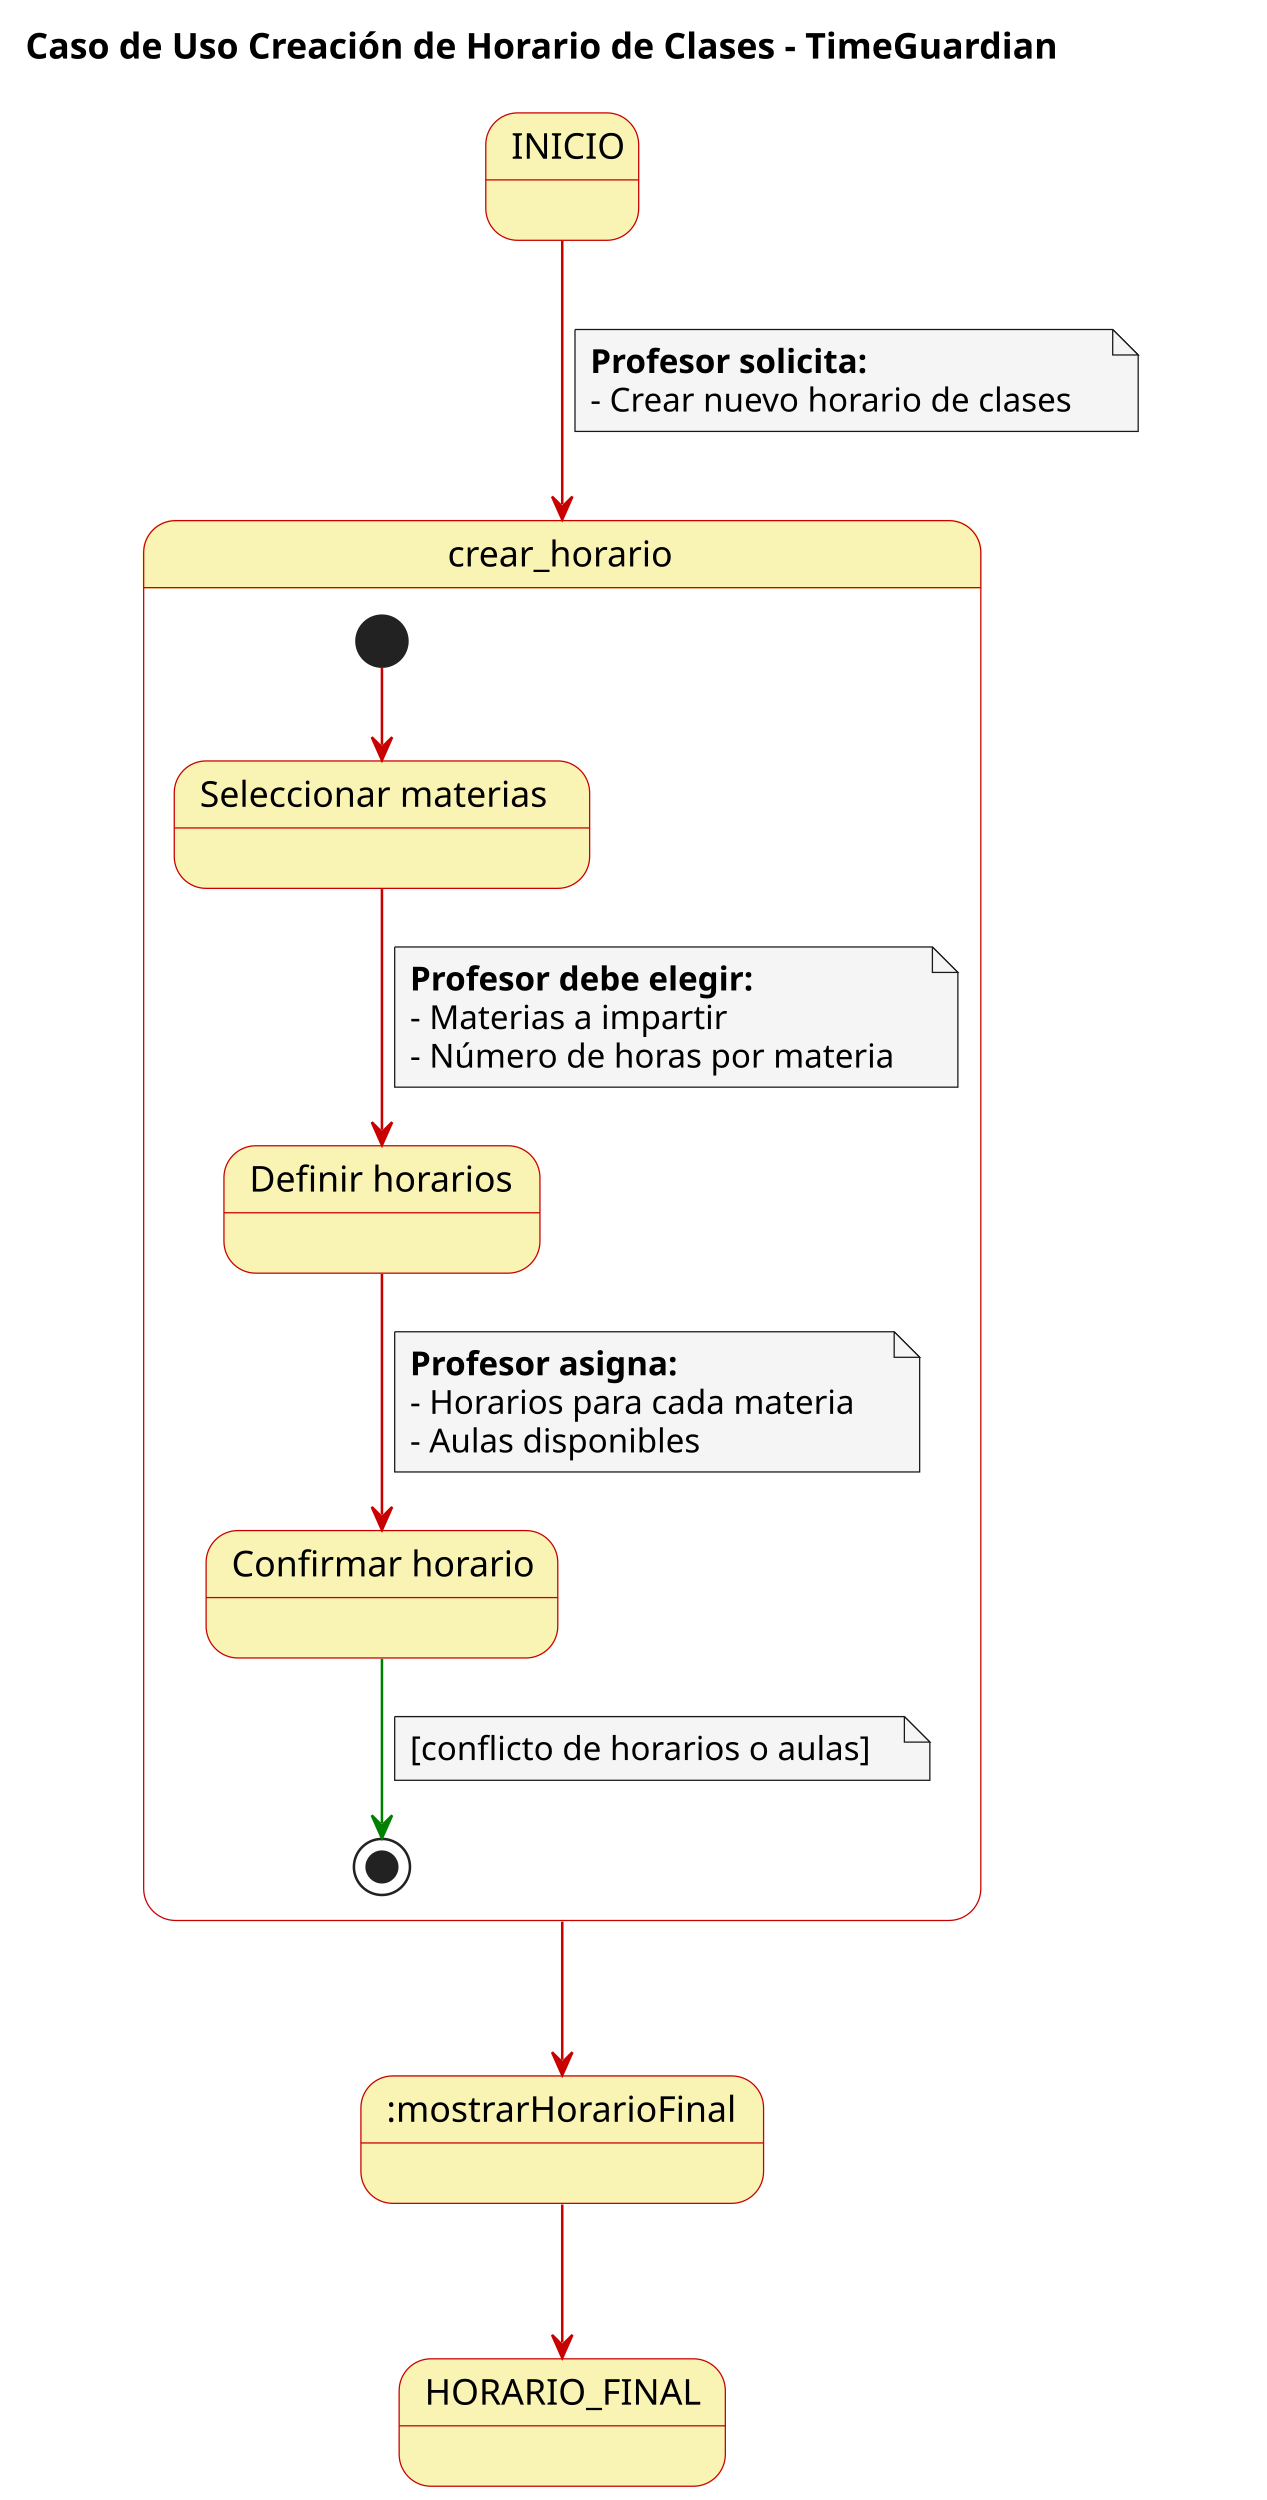
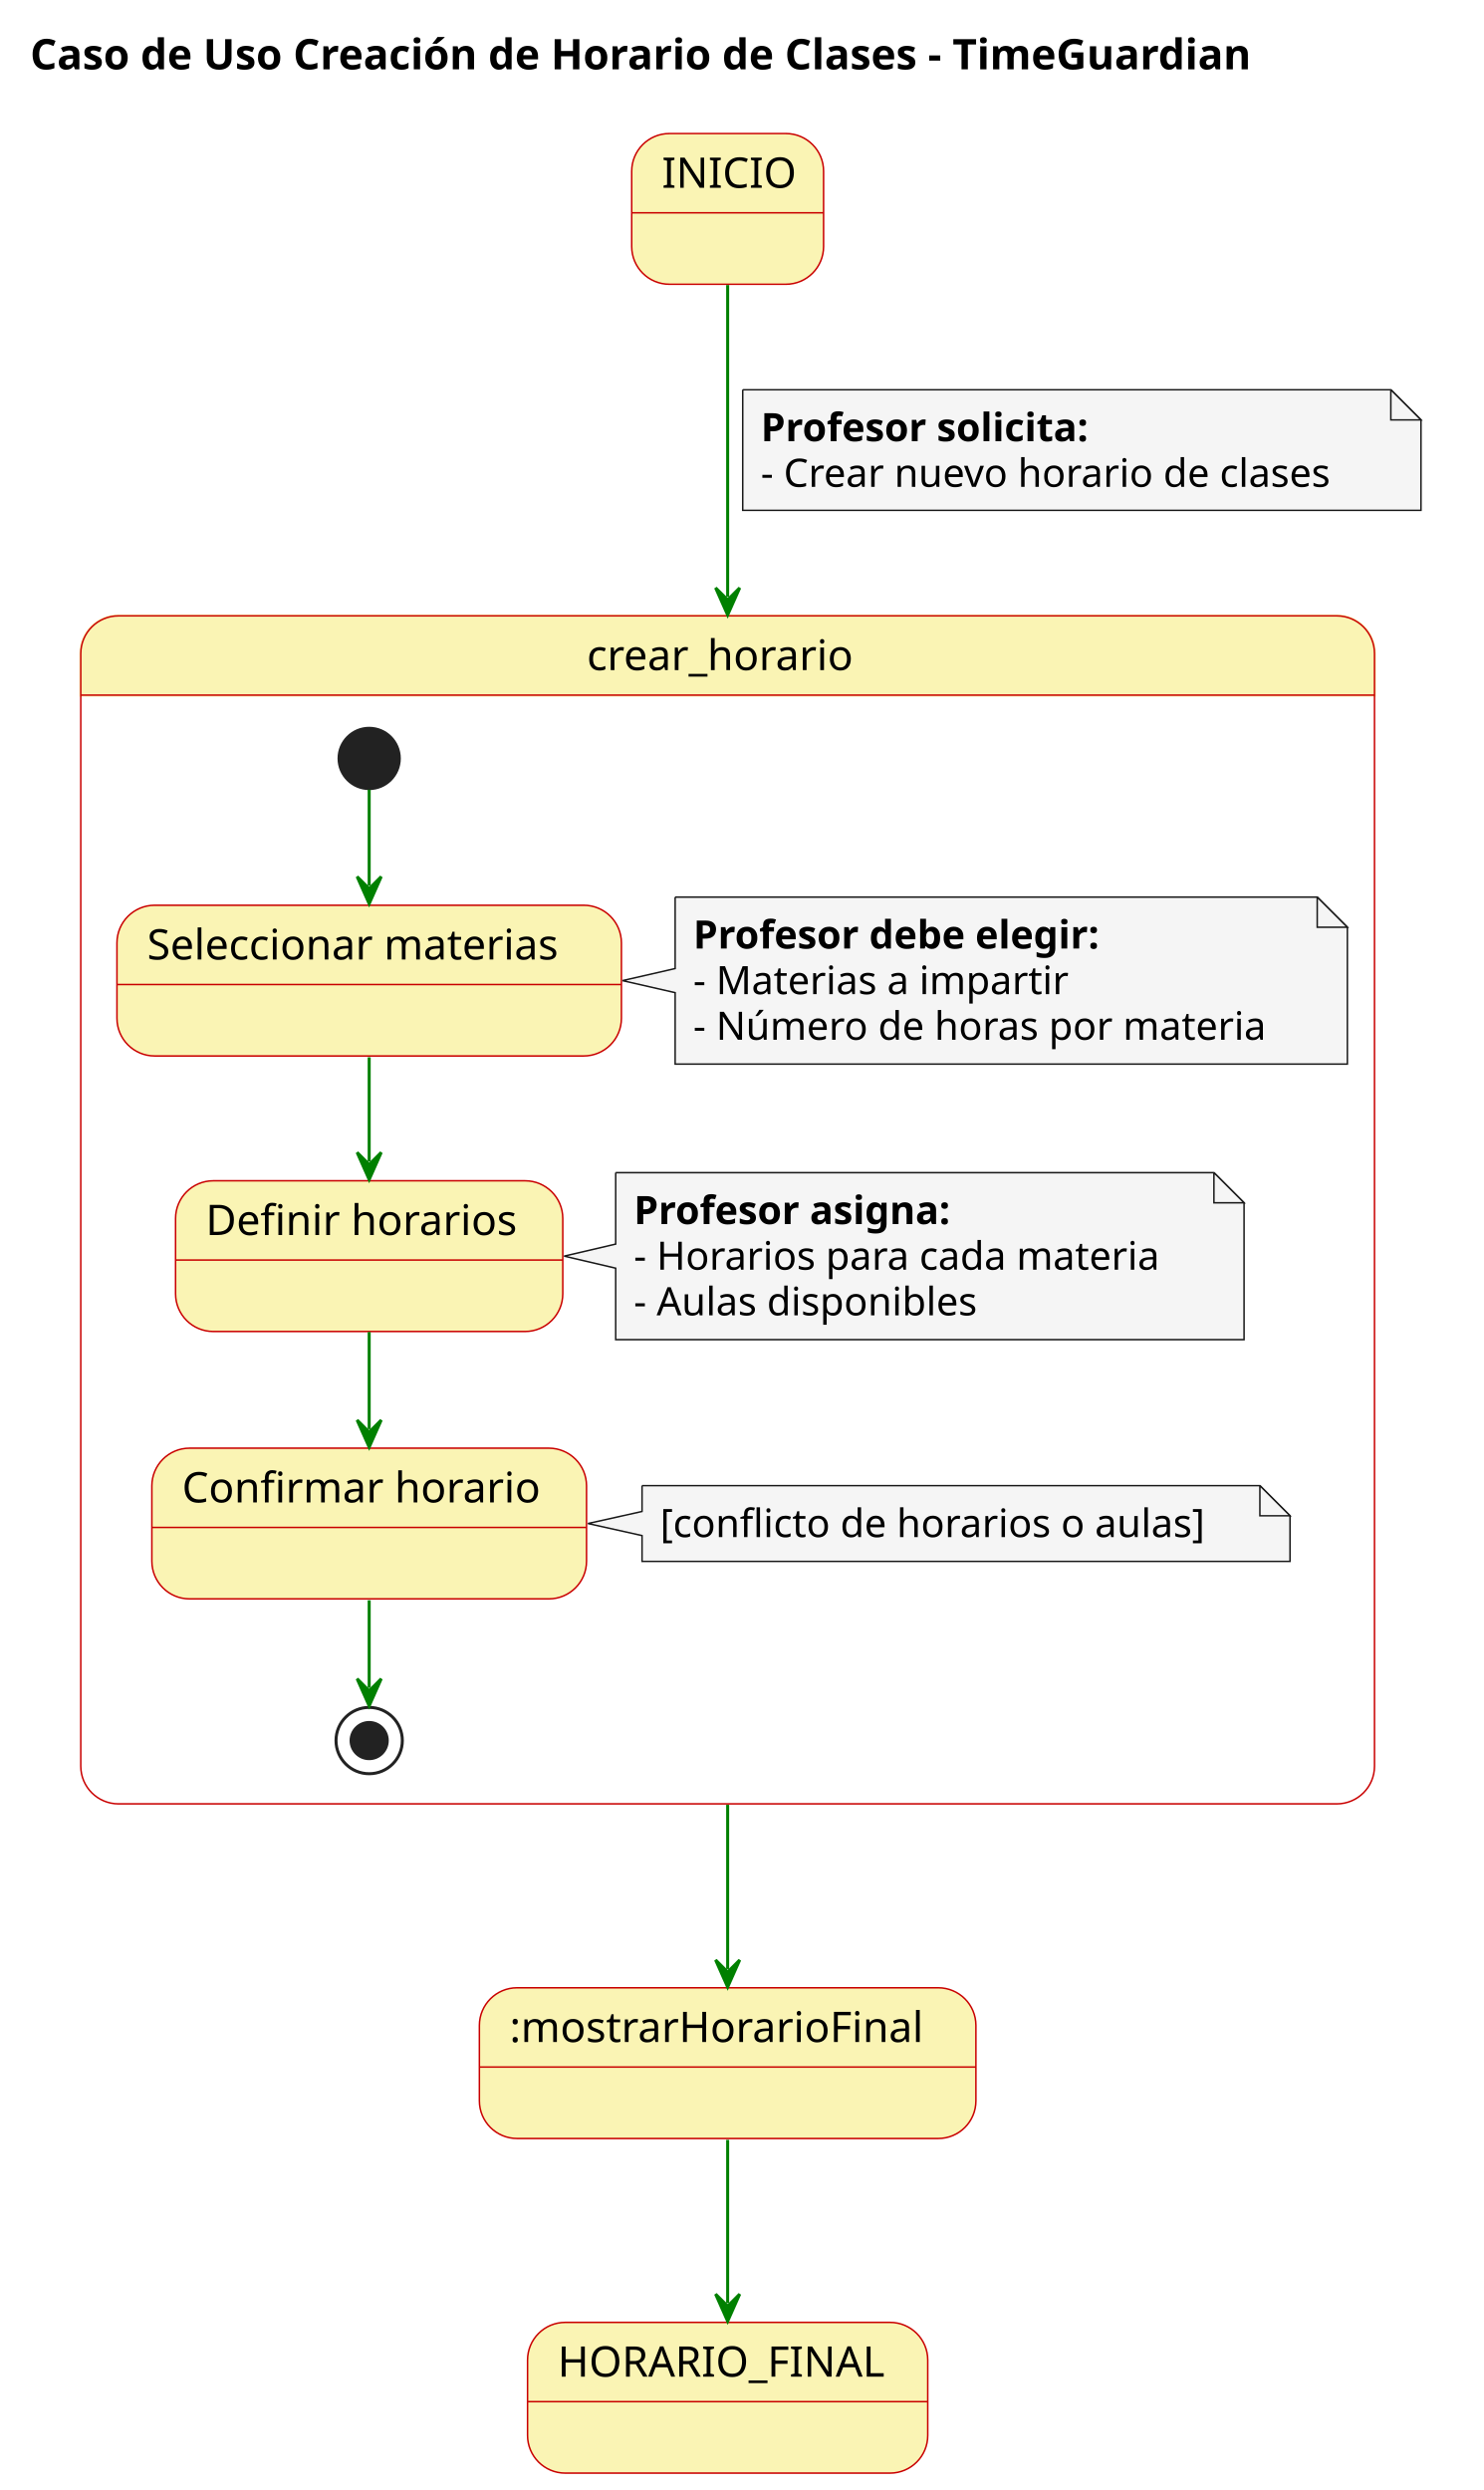
- <svg xmlns="http://www.w3.org/2000/svg" contentStyleType="text/css" height="981px" preserveAspectRatio="none" style="width:497px;height:981px;background:#FFFFFF;" version="1.1" viewBox="0 0 497 981" width="497px" zoomAndPan="magnify">
+ <svg xmlns="http://www.w3.org/2000/svg" contentStyleType="text/css" height="826px" preserveAspectRatio="none" style="width:492px;height:826px;background:#FFFFFF;" version="1.1" viewBox="0 0 492 826" width="492px" zoomAndPan="magnify">
  <defs />
  <g>
-     <text fill="#000000" font-family="sans-serif" font-size="14" font-weight="bold" lengthAdjust="spacing" textLength="469" x="10" y="22.995">Caso de Uso Creación de Horario de Clases - TimeGuardian</text>
+     <text fill="#000000" font-family="sans-serif" font-size="14" font-weight="bold" lengthAdjust="spacing" textLength="464.188" x="10" y="22.995">Caso de Uso Creación de Horario de Clases - TimeGuardian</text>
    <g id="INICIO">
-       <rect fill="#FAF4B4" height="50" rx="12.5" ry="12.5" style="stroke:#C90000;stroke-width:0.5;" width="60" x="190.625" y="44.297" />
-       <line style="stroke:#C90000;stroke-width:0.5;" x1="190.625" x2="250.625" y1="70.594" y2="70.594" />
-       <text fill="#000000" font-family="sans-serif" font-size="14" lengthAdjust="spacing" textLength="40" x="200.625" y="62.292">INICIO</text>
+       <rect fill="#FAF4B4" height="50" rx="12.5" ry="12.5" style="stroke:#C90000;stroke-width:0.5;" width="63.654" x="209.559" y="44.297" />
+       <line style="stroke:#C90000;stroke-width:0.5;" x1="209.559" x2="273.213" y1="70.594" y2="70.594" />
+       <text fill="#000000" font-family="sans-serif" font-size="14" lengthAdjust="spacing" textLength="43.654" x="219.559" y="62.292">INICIO</text>
    </g>
-     <path d="M68.875,204.297 L372.375,204.297 A12.5,12.5 0 0 1 384.875,216.797 L384.875,230.594 L56.375,230.594 L56.375,216.797 A12.5,12.5 0 0 1 68.875,204.297 " fill="#FAF4B4" style="stroke:#FAF4B4;stroke-width:1.0;" />
-     <rect fill="none" height="549.297" rx="12.5" ry="12.5" style="stroke:#C90000;stroke-width:0.5;" width="328.5" x="56.375" y="204.297" />
-     <line style="stroke:#C90000;stroke-width:0.5;" x1="56.375" x2="384.875" y1="230.594" y2="230.594" />
-     <text fill="#000000" font-family="sans-serif" font-size="14" lengthAdjust="spacing" textLength="90" x="175.625" y="222.292">crear_horario</text>
-     <g id="crear_horario.A">
-       <rect fill="#FAF4B4" height="50" rx="12.5" ry="12.5" style="stroke:#C90000;stroke-width:0.5;" width="163" x="68.375" y="298.594" />
-       <line style="stroke:#C90000;stroke-width:0.5;" x1="68.375" x2="231.375" y1="324.891" y2="324.891" />
-       <text fill="#000000" font-family="sans-serif" font-size="14" lengthAdjust="spacing" textLength="143" x="78.375" y="316.589">Seleccionar materias</text>
+     <path d="M39.299,204.297 L443.47,204.297 A12.5,12.5 0 0 1 455.97,216.797 L455.97,230.594 L26.799,230.594 L26.799,216.797 A12.5,12.5 0 0 1 39.299,204.297 " fill="#FAF4B4" style="stroke:#FAF4B4;stroke-width:1.0;" />
+     <rect fill="none" height="394.097" rx="12.5" ry="12.5" style="stroke:#C90000;stroke-width:0.5;" width="429.171" x="26.799" y="204.297" />
+     <line style="stroke:#C90000;stroke-width:0.5;" x1="26.799" x2="455.97" y1="230.594" y2="230.594" />
+     <text fill="#000000" font-family="sans-serif" font-size="14" lengthAdjust="spacing" textLength="93.386" x="194.692" y="222.292">crear_horario</text>
+     <g id="crear_horario.SeleccionarMaterias">
+       <rect fill="#FAF4B4" height="50" rx="12.5" ry="12.5" style="stroke:#C90000;stroke-width:0.5;" width="167.349" x="38.799" y="300.294" />
+       <line style="stroke:#C90000;stroke-width:0.5;" x1="38.799" x2="206.147" y1="326.591" y2="326.591" />
+       <text fill="#000000" font-family="sans-serif" font-size="14" lengthAdjust="spacing" textLength="147.349" x="48.799" y="318.289">Seleccionar materias</text>
    </g>
-     <g id="crear_horario.B">
-       <rect fill="#FAF4B4" height="50" rx="12.5" ry="12.5" style="stroke:#C90000;stroke-width:0.5;" width="124" x="87.875" y="449.594" />
-       <line style="stroke:#C90000;stroke-width:0.5;" x1="87.875" x2="211.875" y1="475.891" y2="475.891" />
-       <text fill="#000000" font-family="sans-serif" font-size="14" lengthAdjust="spacing" textLength="104" x="97.875" y="467.589">Definir horarios</text>
+     <g id="crear_horario.DefinirHorarios">
+       <rect fill="#FAF4B4" height="50" rx="12.5" ry="12.5" style="stroke:#C90000;stroke-width:0.5;" width="128.459" x="58.239" y="391.694" />
+       <line style="stroke:#C90000;stroke-width:0.5;" x1="58.239" x2="186.698" y1="417.991" y2="417.991" />
+       <text fill="#000000" font-family="sans-serif" font-size="14" lengthAdjust="spacing" textLength="108.459" x="68.239" y="409.689">Definir horarios</text>
    </g>
-     <g id="crear_horario.C">
-       <rect fill="#FAF4B4" height="50" rx="12.5" ry="12.5" style="stroke:#C90000;stroke-width:0.5;" width="138" x="80.875" y="600.594" />
-       <line style="stroke:#C90000;stroke-width:0.5;" x1="80.875" x2="218.875" y1="626.891" y2="626.891" />
-       <text fill="#000000" font-family="sans-serif" font-size="14" lengthAdjust="spacing" textLength="118" x="90.875" y="618.589">Confirmar horario</text>
+     <g id="crear_horario.ConfirmarHorario">
+       <rect fill="#FAF4B4" height="50" rx="12.5" ry="12.5" style="stroke:#C90000;stroke-width:0.5;" width="144.195" x="50.379" y="480.394" />
+       <line style="stroke:#C90000;stroke-width:0.5;" x1="50.379" x2="194.574" y1="506.691" y2="506.691" />
+       <text fill="#000000" font-family="sans-serif" font-size="14" lengthAdjust="spacing" textLength="124.195" x="60.379" y="498.389">Confirmar horario</text>
    </g>
-     <ellipse cx="149.875" cy="251.594" fill="#222222" rx="10" ry="10" style="stroke:#222222;stroke-width:1.0;" />
-     <ellipse cx="149.875" cy="732.594" fill="none" rx="11" ry="11" style="stroke:#222222;stroke-width:1.0;" />
-     <ellipse cx="149.875" cy="732.594" fill="#222222" rx="6" ry="6" style="stroke:#222222;stroke-width:1.0;" />
-     <g id="link_*start*crear_horario_A">
-       <path d="M149.875,262.034 C149.875,271.294 149.875,279.784 149.875,292.274 " fill="none" id="*start*crear_horario-to-A" style="stroke:#C90000;stroke-width:1.0;" />
-       <polygon fill="#C90000" points="149.875,298.274,153.875,289.274,149.875,293.274,145.875,289.274,149.875,298.274" style="stroke:#C90000;stroke-width:1.0;" />
+     <ellipse cx="122.469" cy="251.594" fill="#222222" rx="10" ry="10" style="stroke:#222222;stroke-width:1.0;" />
+     <g id="elem_GMN10">
+       <path d="M223.969,297.594 L223.969,321.294 L206.499,325.294 L223.969,329.294 L223.969,352.992 A0,0 0 0 0 223.969,352.992 L446.97,352.992 A0,0 0 0 0 446.97,352.992 L446.97,307.594 L436.97,297.594 L223.969,297.594 A0,0 0 0 0 223.969,297.594 " fill="#F5F5F5" style="stroke:#181818;stroke-width:0.5;" />
+       <path d="M436.97,297.594 L436.97,307.594 L446.97,307.594 L436.97,297.594 " fill="#F5F5F5" style="stroke:#181818;stroke-width:0.5;" />
+       <text fill="#000000" font-family="sans-serif" font-size="13" font-weight="bold" lengthAdjust="spacing" textLength="155.181" x="229.969" y="314.661">Profesor debe elegir:</text>
+       <text fill="#000000" font-family="sans-serif" font-size="13" lengthAdjust="spacing" textLength="132.92" x="229.969" y="329.793">- Materias a impartir</text>
+       <text fill="#000000" font-family="sans-serif" font-size="13" lengthAdjust="spacing" textLength="202.001" x="229.969" y="344.926">- Número de horas por materia</text>
    </g>
-     <g id="link_A_B">
-       <path d="M149.875,348.864 C149.875,376.574 149.875,415.634 149.875,443.334 " fill="none" id="A-to-B" style="stroke:#C90000;stroke-width:1.0;" />
-       <polygon fill="#C90000" points="149.875,449.334,153.875,440.334,149.875,444.334,145.875,440.334,149.875,449.334" style="stroke:#C90000;stroke-width:1.0;" />
-       <path d="M154.875,371.594 L154.875,426.594 L375.875,426.594 L375.875,381.594 L365.875,371.594 L154.875,371.594 " fill="#F5F5F5" style="stroke:#181818;stroke-width:0.5;" />
-       <path d="M365.875,371.594 L365.875,381.594 L375.875,381.594 L365.875,371.594 " fill="#F5F5F5" style="stroke:#181818;stroke-width:0.5;" />
-       <text fill="#000000" font-family="sans-serif" font-size="13" font-weight="bold" lengthAdjust="spacing" textLength="158" x="160.875" y="388.661">Profesor debe elegir:</text>
-       <text fill="#000000" font-family="sans-serif" font-size="13" lengthAdjust="spacing" textLength="130" x="160.875" y="403.793">- Materias a impartir</text>
-       <text fill="#000000" font-family="sans-serif" font-size="13" lengthAdjust="spacing" textLength="200" x="160.875" y="418.926">- Número de horas por materia</text>
+     <g id="elem_GMN14">
+       <path d="M204.249,388.994 L204.249,412.694 L187.139,416.694 L204.249,420.694 L204.249,444.392 A0,0 0 0 0 204.249,444.392 L412.701,444.392 A0,0 0 0 0 412.701,444.392 L412.701,398.994 L402.701,388.994 L204.249,388.994 A0,0 0 0 0 204.249,388.994 " fill="#F5F5F5" style="stroke:#181818;stroke-width:0.5;" />
+       <path d="M402.701,388.994 L402.701,398.994 L412.701,398.994 L402.701,388.994 " fill="#F5F5F5" style="stroke:#181818;stroke-width:0.5;" />
+       <text fill="#000000" font-family="sans-serif" font-size="13" font-weight="bold" lengthAdjust="spacing" textLength="120.447" x="210.249" y="406.061">Profesor asigna:</text>
+       <text fill="#000000" font-family="sans-serif" font-size="13" lengthAdjust="spacing" textLength="187.453" x="210.249" y="421.193">- Horarios para cada materia</text>
+       <text fill="#000000" font-family="sans-serif" font-size="13" lengthAdjust="spacing" textLength="121.767" x="210.249" y="436.326">- Aulas disponibles</text>
    </g>
-     <g id="link_B_C">
-       <path d="M149.875,499.864 C149.875,527.574 149.875,566.634 149.875,594.334 " fill="none" id="B-to-C" style="stroke:#C90000;stroke-width:1.0;" />
-       <polygon fill="#C90000" points="149.875,600.334,153.875,591.334,149.875,595.334,145.875,591.334,149.875,600.334" style="stroke:#C90000;stroke-width:1.0;" />
-       <path d="M154.875,522.594 L154.875,577.594 L360.875,577.594 L360.875,532.594 L350.875,522.594 L154.875,522.594 " fill="#F5F5F5" style="stroke:#181818;stroke-width:0.5;" />
-       <path d="M350.875,522.594 L350.875,532.594 L360.875,532.594 L350.875,522.594 " fill="#F5F5F5" style="stroke:#181818;stroke-width:0.5;" />
-       <text fill="#000000" font-family="sans-serif" font-size="13" font-weight="bold" lengthAdjust="spacing" textLength="122" x="160.875" y="539.661">Profesor asigna:</text>
-       <text fill="#000000" font-family="sans-serif" font-size="13" lengthAdjust="spacing" textLength="185" x="160.875" y="554.793">- Horarios para cada materia</text>
-       <text fill="#000000" font-family="sans-serif" font-size="13" lengthAdjust="spacing" textLength="119" x="160.875" y="569.926">- Aulas disponibles</text>
+     <g id="elem_GMN18">
+       <path d="M212.989,492.824 L212.989,501.394 L195.039,505.394 L212.989,509.394 L212.989,517.957 A0,0 0 0 0 212.989,517.957 L427.948,517.957 A0,0 0 0 0 427.948,517.957 L427.948,502.824 L417.948,492.824 L212.989,492.824 A0,0 0 0 0 212.989,492.824 " fill="#F5F5F5" style="stroke:#181818;stroke-width:0.5;" />
+       <path d="M417.948,492.824 L417.948,502.824 L427.948,502.824 L417.948,492.824 " fill="#F5F5F5" style="stroke:#181818;stroke-width:0.5;" />
+       <text fill="#000000" font-family="sans-serif" font-size="13" lengthAdjust="spacing" textLength="193.959" x="218.989" y="509.891">[conflicto de horarios o aulas]</text>
    </g>
-     <g id="link_C_*end*crear_horario">
-       <path d="M149.875,650.944 C149.875,673.244 149.875,699.154 149.875,715.334 " fill="none" id="C-to-*end*crear_horario" style="stroke:#008000;stroke-width:1.0;" />
-       <polygon fill="#008000" points="149.875,721.334,153.875,712.334,149.875,716.334,145.875,712.334,149.875,721.334" style="stroke:#008000;stroke-width:1.0;" />
-       <path d="M154.875,673.594 L154.875,698.594 L364.875,698.594 L364.875,683.594 L354.875,673.594 L154.875,673.594 " fill="#F5F5F5" style="stroke:#181818;stroke-width:0.5;" />
-       <path d="M354.875,673.594 L354.875,683.594 L364.875,683.594 L354.875,673.594 " fill="#F5F5F5" style="stroke:#181818;stroke-width:0.5;" />
-       <text fill="#000000" font-family="sans-serif" font-size="13" lengthAdjust="spacing" textLength="189" x="160.875" y="690.661">[conflicto de horarios o aulas]</text>
+     <ellipse cx="122.469" cy="577.394" fill="none" rx="11" ry="11" style="stroke:#222222;stroke-width:1.0;" />
+     <ellipse cx="122.469" cy="577.394" fill="#222222" rx="6" ry="6" style="stroke:#222222;stroke-width:1.0;" />
+     <g id="link_*start*crear_horario_SeleccionarMaterias">
+       <path d="M122.469,261.974 C122.469,271.534 122.469,280.784 122.469,293.804 " fill="none" id="*start*crear_horario-to-SeleccionarMaterias" style="stroke:#008000;stroke-width:1.0;" />
+       <polygon fill="#008000" points="122.469,299.804,126.469,290.804,122.469,294.804,118.469,290.804,122.469,299.804" style="stroke:#008000;stroke-width:1.0;" />
+     </g>
+     <g id="link_SeleccionarMaterias_DefinirHorarios">
+       <path d="M122.469,350.724 C122.469,363.344 122.469,372.684 122.469,385.294 " fill="none" id="SeleccionarMaterias-to-DefinirHorarios" style="stroke:#008000;stroke-width:1.0;" />
+       <polygon fill="#008000" points="122.469,391.294,126.469,382.294,122.469,386.294,118.469,382.294,122.469,391.294" style="stroke:#008000;stroke-width:1.0;" />
+     </g>
+     <g id="link_DefinirHorarios_ConfirmarHorario">
+       <path d="M122.469,441.844 C122.469,453.774 122.469,462.124 122.469,474.074 " fill="none" id="DefinirHorarios-to-ConfirmarHorario" style="stroke:#008000;stroke-width:1.0;" />
+       <polygon fill="#008000" points="122.469,480.074,126.469,471.074,122.469,475.074,118.469,471.074,122.469,480.074" style="stroke:#008000;stroke-width:1.0;" />
+     </g>
+     <g id="link_ConfirmarHorario_*end*crear_horario">
+       <path d="M122.469,530.874 C122.469,542.864 122.469,550.664 122.469,559.894 " fill="none" id="ConfirmarHorario-to-*end*crear_horario" style="stroke:#008000;stroke-width:1.0;" />
+       <polygon fill="#008000" points="122.469,565.894,126.469,556.894,122.469,560.894,118.469,556.894,122.469,565.894" style="stroke:#008000;stroke-width:1.0;" />
    </g>
    <g id=":mostrarHorarioFinal">
-       <rect fill="#FAF4B4" height="50" rx="12.5" ry="12.5" style="stroke:#C90000;stroke-width:0.5;" width="158" x="141.625" y="814.597" />
-       <line style="stroke:#C90000;stroke-width:0.5;" x1="141.625" x2="299.625" y1="840.894" y2="840.894" />
-       <text fill="#000000" font-family="sans-serif" font-size="14" lengthAdjust="spacing" textLength="138" x="151.625" y="832.592">:mostrarHorarioFinal</text>
+       <rect fill="#FAF4B4" height="50" rx="12.5" ry="12.5" style="stroke:#C90000;stroke-width:0.5;" width="164.717" x="159.029" y="659.397" />
+       <line style="stroke:#C90000;stroke-width:0.5;" x1="159.029" x2="323.745" y1="685.694" y2="685.694" />
+       <text fill="#000000" font-family="sans-serif" font-size="14" lengthAdjust="spacing" textLength="144.717" x="169.029" y="677.392">:mostrarHorarioFinal</text>
    </g>
    <g id="HORARIO_FINAL">
-       <rect fill="#FAF4B4" height="50" rx="12.5" ry="12.5" style="stroke:#C90000;stroke-width:0.5;" width="128" x="156.625" y="925.597" />
-       <line style="stroke:#C90000;stroke-width:0.5;" x1="156.625" x2="284.625" y1="951.894" y2="951.894" />
-       <text fill="#000000" font-family="sans-serif" font-size="14" lengthAdjust="spacing" textLength="108" x="166.625" y="943.592">HORARIO_FINAL</text>
+       <rect fill="#FAF4B4" height="50" rx="12.5" ry="12.5" style="stroke:#C90000;stroke-width:0.5;" width="132.759" x="175.009" y="770.397" />
+       <line style="stroke:#C90000;stroke-width:0.5;" x1="175.009" x2="307.767" y1="796.694" y2="796.694" />
+       <text fill="#000000" font-family="sans-serif" font-size="14" lengthAdjust="spacing" textLength="112.759" x="185.009" y="788.392">HORARIO_FINAL</text>
    </g>
    <g id="link_INICIO_crear_horario">
-       <path d="M220.625,94.577 C220.625,118.747 220.625,152.677 220.625,197.857 " fill="none" id="INICIO-to-crear_horario" style="stroke:#C90000;stroke-width:1.0;" />
-       <polygon fill="#C90000" points="220.625,203.857,224.625,194.857,220.625,198.857,216.625,194.857,220.625,203.857" style="stroke:#C90000;stroke-width:1.0;" />
-       <path d="M225.625,129.297 L225.625,169.297 L446.625,169.297 L446.625,139.297 L436.625,129.297 L225.625,129.297 " fill="#F5F5F5" style="stroke:#181818;stroke-width:0.5;" />
-       <path d="M436.625,129.297 L436.625,139.297 L446.625,139.297 L436.625,129.297 " fill="#F5F5F5" style="stroke:#181818;stroke-width:0.5;" />
-       <text fill="#000000" font-family="sans-serif" font-size="13" font-weight="bold" lengthAdjust="spacing" textLength="125" x="231.625" y="146.364">Profesor solicita:</text>
-       <text fill="#000000" font-family="sans-serif" font-size="13" lengthAdjust="spacing" textLength="200" x="231.625" y="161.497">- Crear nuevo horario de clases</text>
+       <path d="M241.389,94.567 C241.389,119.277 241.389,154.117 241.389,198.007 " fill="none" id="INICIO-to-crear_horario" style="stroke:#008000;stroke-width:1.0;" />
+       <polygon fill="#008000" points="241.389,204.007,245.389,195.007,241.389,199.007,237.389,195.007,241.389,204.007" style="stroke:#008000;stroke-width:1.0;" />
+       <path d="M246.389,129.297 L246.389,169.297 L471.389,169.297 L471.389,139.297 L461.389,129.297 L246.389,129.297 " fill="#F5F5F5" style="stroke:#181818;stroke-width:0.5;" />
+       <path d="M461.389,129.297 L461.389,139.297 L471.389,139.297 L461.389,129.297 " fill="#F5F5F5" style="stroke:#181818;stroke-width:0.5;" />
+       <text fill="#000000" font-family="sans-serif" font-size="13" font-weight="bold" lengthAdjust="spacing" textLength="124.877" x="252.389" y="146.364">Profesor solicita:</text>
+       <text fill="#000000" font-family="sans-serif" font-size="13" lengthAdjust="spacing" textLength="204.141" x="252.389" y="161.497">- Crear nuevo horario de clases</text>
    </g>
    <g id="link_crear_horario_:mostrarHorarioFinal">
-       <path d="M220.625,754.057 C220.625,778.297 220.625,793.287 220.625,808.297 " fill="none" id="crear_horario-to-:mostrarHorarioFinal" style="stroke:#C90000;stroke-width:1.0;" />
-       <polygon fill="#C90000" points="220.625,814.297,224.625,805.297,220.625,809.297,216.625,805.297,220.625,814.297" style="stroke:#C90000;stroke-width:1.0;" />
+       <path d="M241.389,598.697 C241.389,622.587 241.389,637.907 241.389,653.177 " fill="none" id="crear_horario-to-:mostrarHorarioFinal" style="stroke:#008000;stroke-width:1.0;" />
+       <polygon fill="#008000" points="241.389,659.177,245.389,650.177,241.389,654.177,237.389,650.177,241.389,659.177" style="stroke:#008000;stroke-width:1.0;" />
    </g>
    <g id="link_:mostrarHorarioFinal_HORARIO_FINAL">
-       <path d="M220.625,865.057 C220.625,883.007 220.625,901.287 220.625,919.217 " fill="none" id=":mostrarHorarioFinal-to-HORARIO_FINAL" style="stroke:#C90000;stroke-width:1.0;" />
-       <polygon fill="#C90000" points="220.625,925.217,224.625,916.217,220.625,920.217,216.625,916.217,220.625,925.217" style="stroke:#C90000;stroke-width:1.0;" />
+       <path d="M241.389,709.857 C241.389,727.807 241.389,746.087 241.389,764.017 " fill="none" id=":mostrarHorarioFinal-to-HORARIO_FINAL" style="stroke:#008000;stroke-width:1.0;" />
+       <polygon fill="#008000" points="241.389,770.017,245.389,761.017,241.389,765.017,237.389,761.017,241.389,770.017" style="stroke:#008000;stroke-width:1.0;" />
    </g>
  </g>
</svg>
